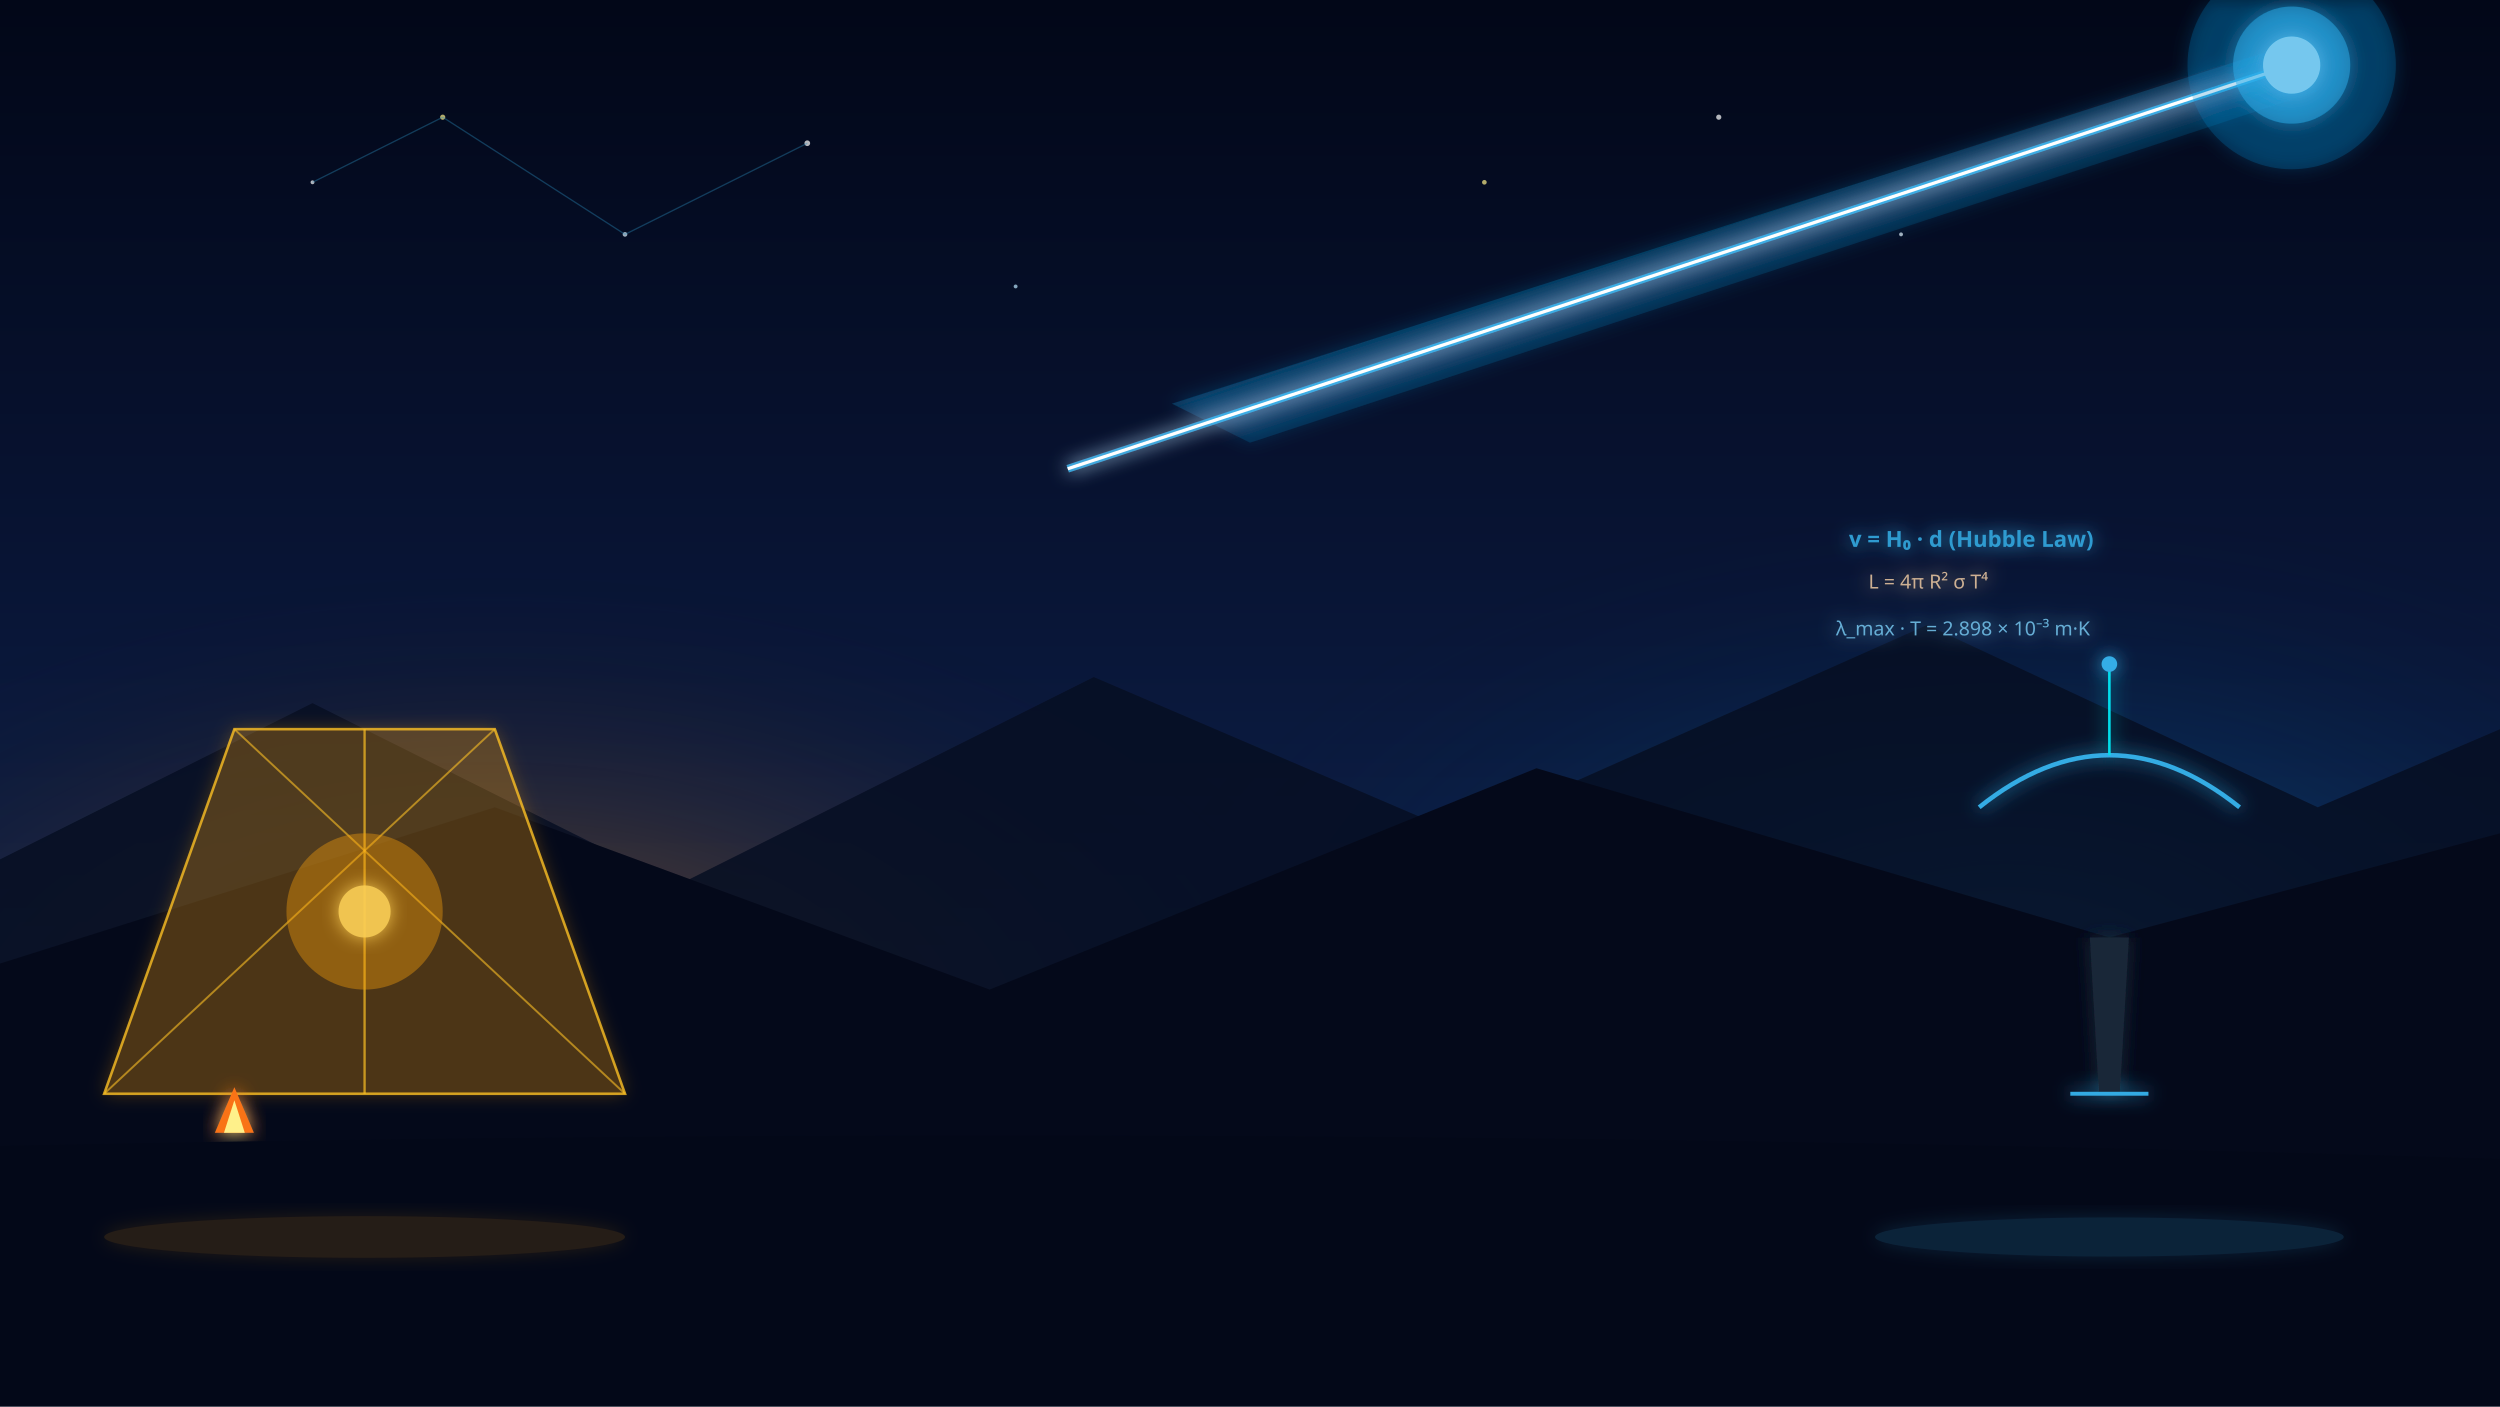
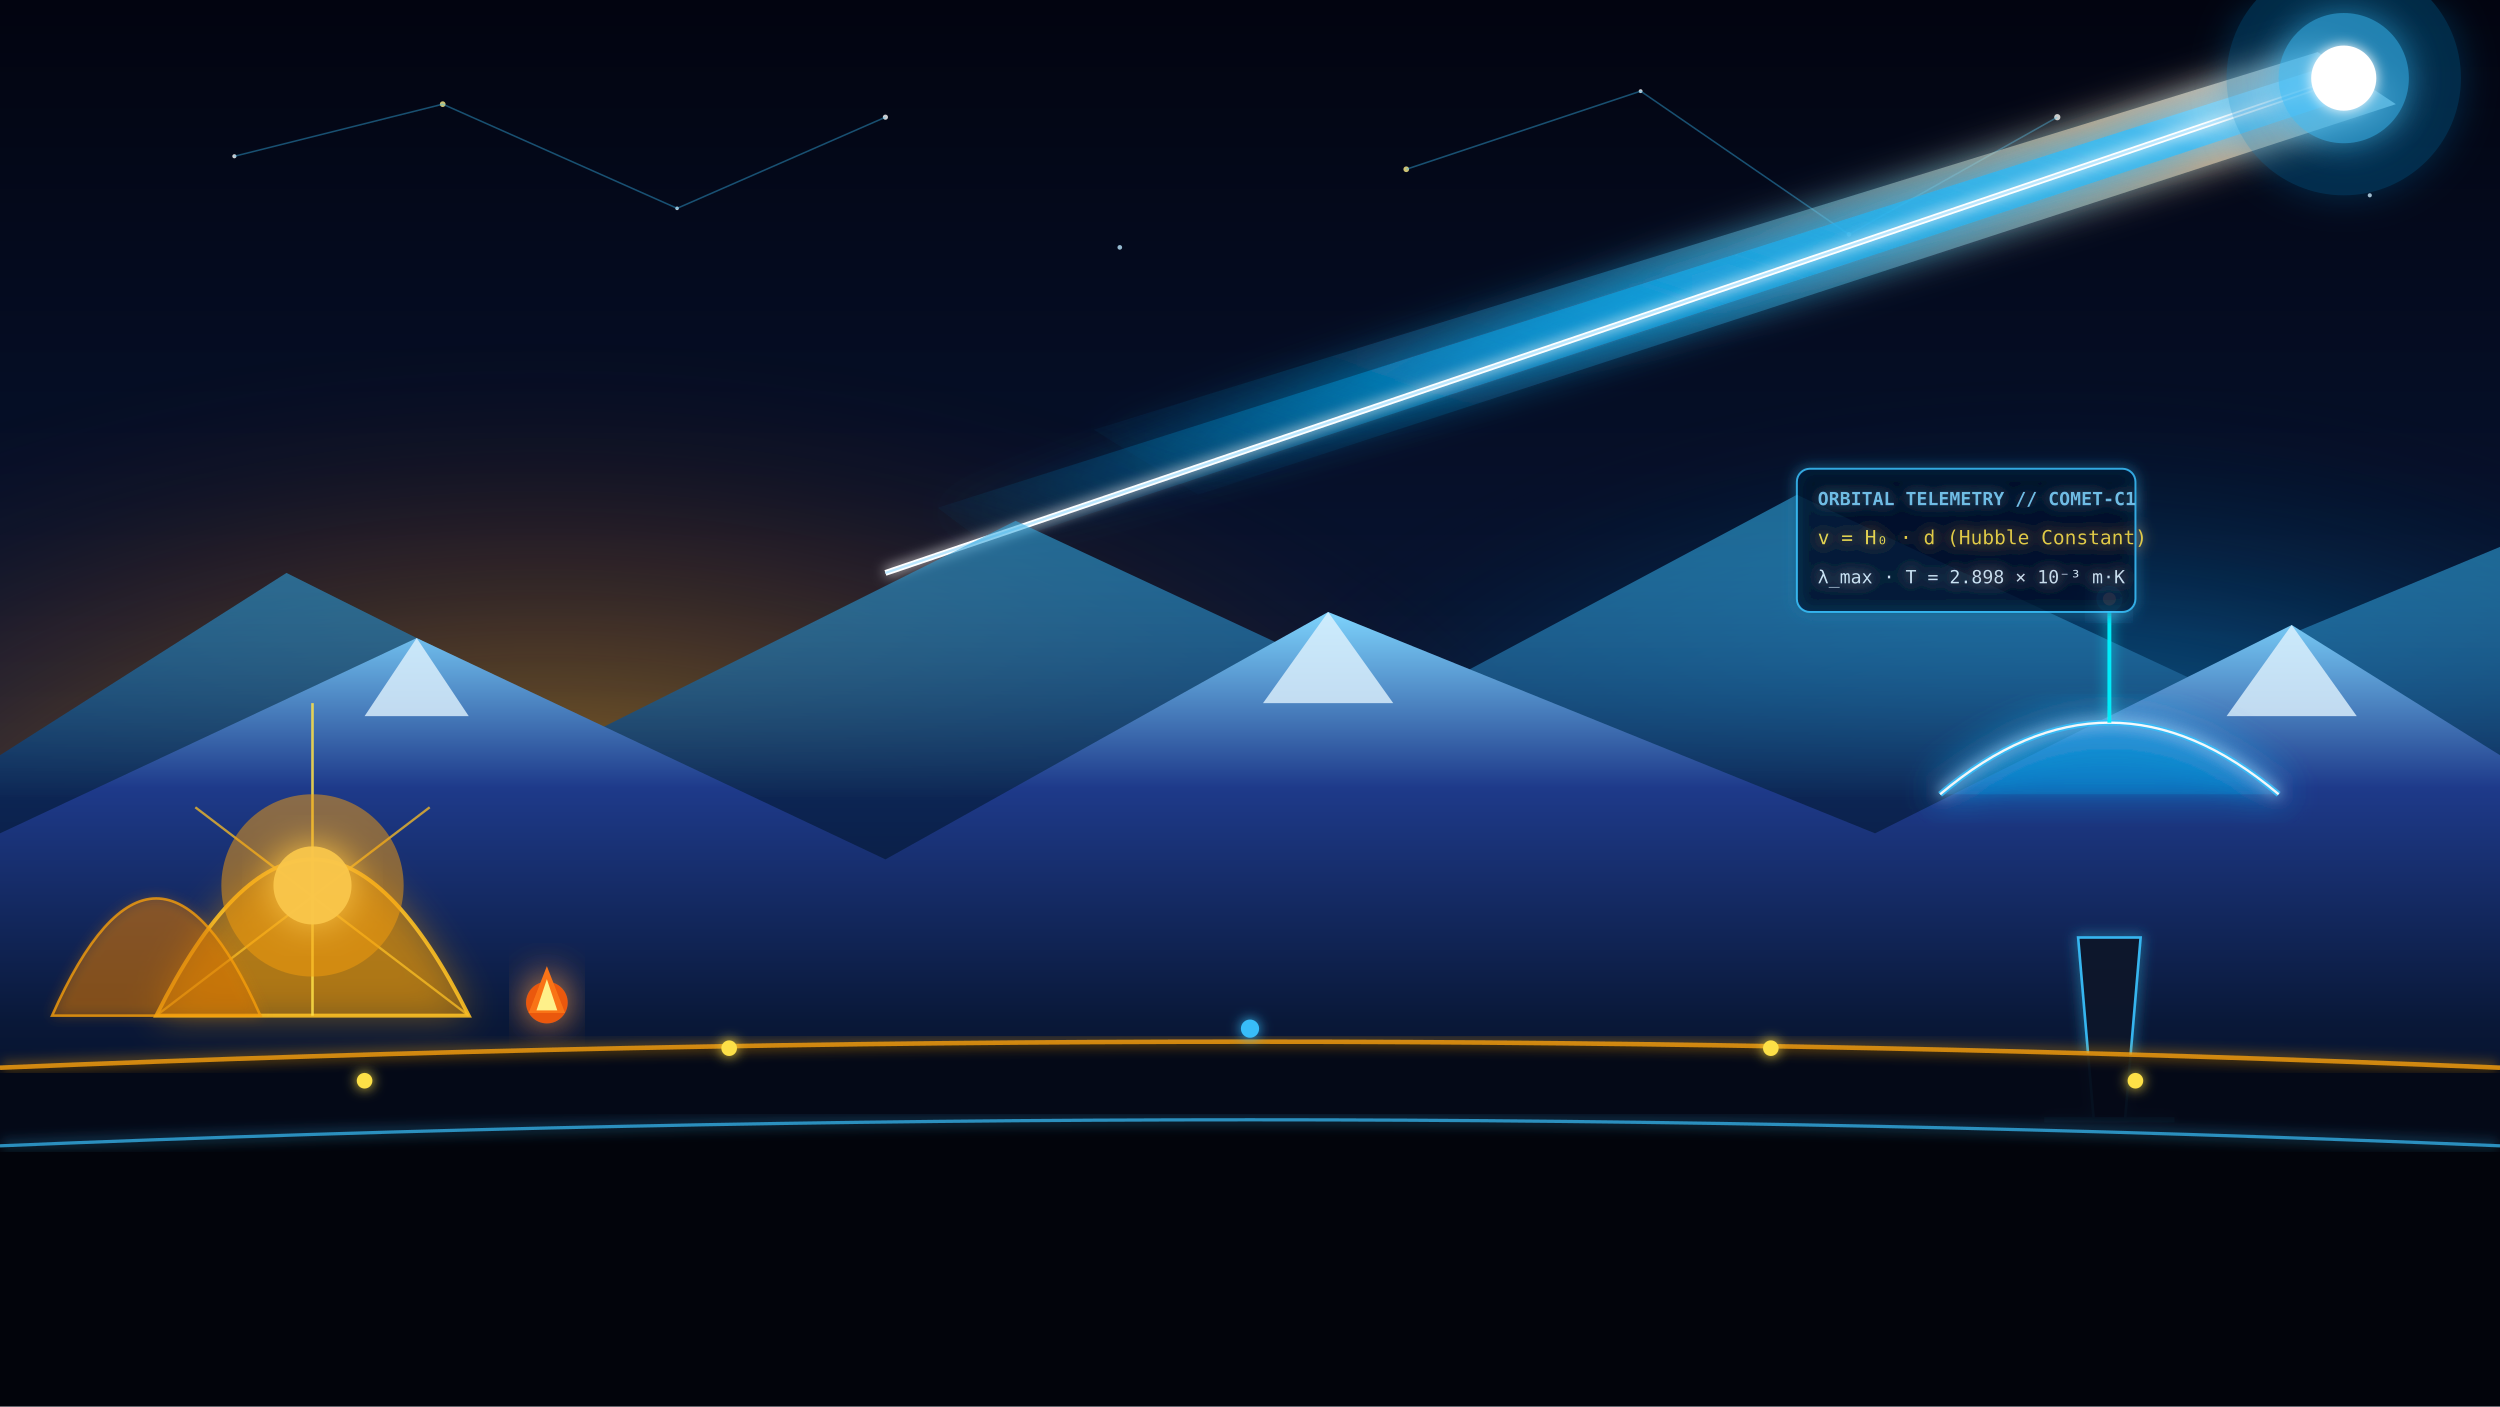
<svg xmlns="http://www.w3.org/2000/svg" viewBox="0 0 1920 1080" width="1920" height="1080">
  <defs>
-     <linearGradient id="nightSky" x1="0%" y1="0%" x2="0%" y2="100%">
-       <stop offset="0%" stop-color="#020718" />
-       <stop offset="40%" stop-color="#081434" />
-       <stop offset="80%" stop-color="#0f2552" />
-       <stop offset="100%" stop-color="#07122b" />
+     <linearGradient id="cometSkyGrad" x1="0%" y1="0%" x2="0%" y2="100%">
+       <stop offset="0%" stop-color="#020410" />
+       <stop offset="35%" stop-color="#06102a" />
+       <stop offset="70%" stop-color="#0c2048" />
+       <stop offset="90%" stop-color="#14346e" />
+       <stop offset="100%" stop-color="#07142c" />
    </linearGradient>
-     <linearGradient id="cometTail" x1="0%" y1="0%" x2="100%" y2="100%">
+     <linearGradient id="farMountainSnow" x1="0%" y1="0%" x2="0%" y2="100%">
+       <stop offset="0%" stop-color="#38bdf8" stop-opacity="0.5" />
+       <stop offset="50%" stop-color="#0c2452" />
+       <stop offset="100%" stop-color="#040e20" />
+     </linearGradient>
+     <linearGradient id="nearMountainSnow" x1="0%" y1="0%" x2="0%" y2="100%">
+       <stop offset="0%" stop-color="#7dd3fc" />
+       <stop offset="30%" stop-color="#1e3a8a" />
+       <stop offset="70%" stop-color="#091838" />
+       <stop offset="100%" stop-color="#030816" />
+     </linearGradient>
+     <linearGradient id="cometDustBeam" x1="100%" y1="0%" x2="0%" y2="100%">
      <stop offset="0%" stop-color="#ffffff" />
-       <stop offset="20%" stop-color="#38bdf8" />
-       <stop offset="60%" stop-color="#0284c7" stop-opacity="0.3" />
+       <stop offset="20%" stop-color="#fed7aa" />
+       <stop offset="55%" stop-color="#38bdf8" stop-opacity="0.45" />
+       <stop offset="85%" stop-color="#0284c7" stop-opacity="0.15" />
      <stop offset="100%" stop-color="#0369a1" stop-opacity="0" />
    </linearGradient>
-     <radialGradient id="tentGlow" cx="20%" cy="75%" r="35%">
-       <stop offset="0%" stop-color="#f59e0b" stop-opacity="0.45" />
-       <stop offset="40%" stop-color="#d97706" stop-opacity="0.2" />
-       <stop offset="100%" stop-color="#020718" stop-opacity="0" />
+     <linearGradient id="cometIonBeam" x1="100%" y1="0%" x2="0%" y2="100%">
+       <stop offset="0%" stop-color="#ffffff" />
+       <stop offset="15%" stop-color="#38bdf8" />
+       <stop offset="60%" stop-color="#0ea5e9" stop-opacity="0.6" />
+       <stop offset="100%" stop-color="#0284c7" stop-opacity="0" />
+     </linearGradient>
+     <radialGradient id="campLanternGlow" cx="22%" cy="68%" r="45%">
+       <stop offset="0%" stop-color="#fef08a" stop-opacity="0.65" />
+       <stop offset="35%" stop-color="#f59e0b" stop-opacity="0.4" />
+       <stop offset="70%" stop-color="#b45309" stop-opacity="0.15" />
+       <stop offset="100%" stop-color="#020410" stop-opacity="0" />
    </radialGradient>
-     <radialGradient id="observatoryGlow" cx="80%" cy="70%" r="35%">
-       <stop offset="0%" stop-color="#38bdf8" stop-opacity="0.35" />
-       <stop offset="40%" stop-color="#0284c7" stop-opacity="0.15" />
-       <stop offset="100%" stop-color="#020718" stop-opacity="0" />
+     <radialGradient id="telescopeGlow" cx="82%" cy="62%" r="45%">
+       <stop offset="0%" stop-color="#38bdf8" stop-opacity="0.6" />
+       <stop offset="40%" stop-color="#0284c7" stop-opacity="0.3" />
+       <stop offset="80%" stop-color="#020410" stop-opacity="0" />
    </radialGradient>
-     <filter id="glow" x="-30%" y="-30%" width="160%" height="160%">
-       <feGaussianBlur stdDeviation="7" result="blur" />
+     <filter id="glowHeavy" x="-40%" y="-40%" width="180%" height="180%">
+       <feGaussianBlur stdDeviation="14" result="blur" />
+       <feComposite in="SourceGraphic" in2="blur" operator="over" />
+     </filter>
+     <filter id="glowSoft" x="-20%" y="-20%" width="140%" height="140%">
+       <feGaussianBlur stdDeviation="5" result="blur" />
      <feComposite in="SourceGraphic" in2="blur" operator="over" />
    </filter>
  </defs>
-   <rect width="1920" height="1080" fill="url(#nightSky)" />
-   <rect width="1920" height="1080" fill="url(#tentGlow)" />
-   <rect width="1920" height="1080" fill="url(#observatoryGlow)" />
-   <g id="giantComet" filter="url(#glow)">
-     <polygon points="1740,40 1780,70 960,340 900,310" fill="url(#cometTail)" opacity="0.45" />
-     <line x1="1760" y1="50" x2="820" y2="360" stroke="#38bdf8" stroke-width="6" opacity="0.8" />
-     <line x1="1760" y1="50" x2="820" y2="360" stroke="#ffffff" stroke-width="2.5" />
-     <circle cx="1760" cy="50" r="22" fill="#ffffff" />
-     <circle cx="1760" cy="50" r="45" fill="#38bdf8" opacity="0.5" />
-     <circle cx="1760" cy="50" r="80" fill="#0284c7" opacity="0.25" />
+   <rect width="1920" height="1080" fill="url(#cometSkyGrad)" />
+   <rect width="1920" height="1080" fill="url(#campLanternGlow)" />
+   <rect width="1920" height="1080" fill="url(#telescopeGlow)" />
+   <g opacity="0.8">
+     <circle cx="180" cy="120" r="1.6" fill="#fff" />
+     <circle cx="340" cy="80" r="2.2" fill="#fef08a" />
+     <circle cx="520" cy="160" r="1.4" fill="#e0f2fe" />
+     <circle cx="680" cy="90" r="2" fill="#fff" />
+     <circle cx="860" cy="190" r="1.8" fill="#bae6fd" />
+     <circle cx="1080" cy="130" r="2.2" fill="#fef08a" />
+     <circle cx="1260" cy="70" r="1.5" fill="#fff" />
+     <circle cx="1420" cy="180" r="1.8" fill="#fed7aa" />
+     <circle cx="1580" cy="90" r="2.4" fill="#fff" />
+     <circle cx="1820" cy="150" r="1.6" fill="#e0f2fe" />
  </g>
-   <g opacity="0.7">
-     <circle cx="240" cy="140" r="1.5" fill="#fff" />
-     <circle cx="340" cy="90" r="2" fill="#fef08a" />
-     <circle cx="480" cy="180" r="1.8" fill="#e0f2fe" />
-     <circle cx="620" cy="110" r="2.2" fill="#fff" />
-     <circle cx="780" cy="220" r="1.5" fill="#bae6fd" />
-     <circle cx="1140" cy="140" r="1.8" fill="#fef08a" />
-     <circle cx="1320" cy="90" r="2" fill="#fff" />
-     <circle cx="1460" cy="180" r="1.5" fill="#e0f2fe" />
-     <line x1="240" y1="140" x2="340" y2="90" stroke="#38bdf8" stroke-width="1" opacity="0.4" />
-     <line x1="340" y1="90" x2="480" y2="180" stroke="#38bdf8" stroke-width="1" opacity="0.4" />
-     <line x1="480" y1="180" x2="620" y2="110" stroke="#38bdf8" stroke-width="1" opacity="0.4" />
+   <g stroke="#38bdf8" stroke-width="1.2" opacity="0.4" fill="none">
+     <polyline points="180,120 340,80 520,160 680,90" />
+     <polyline points="1080,130 1260,70 1420,180 1580,90" />
  </g>
-   <path d="M0,660 L240,540 L520,680 L840,520 L1120,640 L1480,480 L1780,620 L1920,560 L1920,1080 L0,1080 Z" fill="#060e22" opacity="0.85" />
-   <path d="M0,740 L380,620 L760,760 L1180,590 L1620,720 L1920,640 L1920,1080 L0,1080 Z" fill="#04091a" />
-   <g id="leftCamp">
-     <polygon points="180,560 380,560 480,840 80,840" fill="#f59e0b" opacity="0.3" filter="url(#glow)" />
-     <polygon points="180,560 380,560 480,840 80,840" fill="none" stroke="#fbbf24" stroke-width="2" opacity="0.8" />
-     <line x1="280" y1="560" x2="280" y2="840" stroke="#fbbf24" stroke-width="1.8" opacity="0.7" />
-     <line x1="180" y1="560" x2="480" y2="840" stroke="#fbbf24" stroke-width="1.5" opacity="0.6" />
-     <line x1="380" y1="560" x2="80" y2="840" stroke="#fbbf24" stroke-width="1.5" opacity="0.6" />
-     <circle cx="280" cy="700" r="20" fill="#fef08a" opacity="0.9" filter="url(#glow)" />
-     <circle cx="280" cy="700" r="60" fill="#f59e0b" opacity="0.4" />
-     <g transform="translate(180, 860)" filter="url(#glow)">
-       <polygon points="0,-25 15,10 -15,10" fill="#f97316" />
-       <polygon points="0,-15 8,10 -8,10" fill="#fef08a" />
+   <g id="greatComet">
+     <polygon points="1780,40 1840,80 920,380 840,330" fill="url(#cometDustBeam)" opacity="0.75" filter="url(#glowHeavy)" />
+     <polygon points="1790,50 1820,70 760,420 720,390" fill="url(#cometIonBeam)" opacity="0.9" filter="url(#glowHeavy)" />
+     <line x1="1800" y1="60" x2="680" y2="440" stroke="#ffffff" stroke-width="4.5" filter="url(#glowSoft)" />
+     <line x1="1800" y1="60" x2="680" y2="440" stroke="#bae6fd" stroke-width="1.8" />
+     <circle cx="1800" cy="60" r="90" fill="#0284c7" opacity="0.3" filter="url(#glowHeavy)" />
+     <circle cx="1800" cy="60" r="50" fill="#38bdf8" opacity="0.6" filter="url(#glowHeavy)" />
+     <circle cx="1800" cy="60" r="25" fill="#ffffff" filter="url(#glowSoft)" />
+   </g>
+   <path d="M0,580 L220,440 L460,560 L780,400 L1080,540 L1380,380 L1680,520 L1920,420 L1920,850 L0,850 Z" fill="url(#farMountainSnow)" />
+   <path d="M0,640 L320,490 L680,660 L1020,470 L1440,640 L1760,480 L1920,580 L1920,920 L0,920 Z" fill="url(#nearMountainSnow)" />
+   <polygon points="320,490 280,550 360,550" fill="#e0f2fe" opacity="0.8" />
+   <polygon points="1020,470 970,540 1070,540" fill="#e0f2fe" opacity="0.8" />
+   <polygon points="1760,480 1710,550 1810,550" fill="#e0f2fe" opacity="0.8" />
+   <g id="leftCampDomes">
+     <path d="M120,780 Q240,540 360,780 Z" fill="rgba(245, 158, 11, 0.45)" filter="url(#glowHeavy)" />
+     <path d="M120,780 Q240,540 360,780 Z" fill="none" stroke="#fbbf24" stroke-width="3" opacity="0.9" />
+     <line x1="240" y1="540" x2="240" y2="780" stroke="#fde047" stroke-width="2" opacity="0.85" />
+     <line x1="120" y1="780" x2="330" y2="620" stroke="#fbbf24" stroke-width="1.8" opacity="0.75" />
+     <line x1="360" y1="780" x2="150" y2="620" stroke="#fbbf24" stroke-width="1.8" opacity="0.75" />
+     <circle cx="240" cy="680" r="30" fill="#fef08a" opacity="0.95" filter="url(#glowHeavy)" />
+     <circle cx="240" cy="680" r="70" fill="#f59e0b" opacity="0.5" />
+     <path d="M40,780 Q120,600 200,780 Z" fill="rgba(217, 119, 6, 0.35)" filter="url(#glowSoft)" />
+     <path d="M40,780 Q120,600 200,780 Z" fill="none" stroke="#f59e0b" stroke-width="2" opacity="0.8" />
+     <g transform="translate(420, 770)" filter="url(#glowHeavy)">
+       <circle cx="0" cy="0" r="16" fill="#ea580c" />
+       <circle cx="0" cy="0" r="8" fill="#fef08a" />
+       <polygon points="0,-28 14,8 -14,8" fill="#f97316" />
+       <polygon points="0,-18 8,6 -8,6" fill="#fef08a" />
    </g>
  </g>
  <g id="rightObservatory">
-     <g transform="translate(1620, 600)" opacity="0.9" filter="url(#glow)">
-       <polygon points="-15,120 15,120 8,240 -8,240" fill="#1e293b" />
-       <line x1="-30" y1="240" x2="30" y2="240" stroke="#38bdf8" stroke-width="3" />
-       <path d="M-100,20 Q0,-60 100,20" fill="none" stroke="#38bdf8" stroke-width="3.5" />
-       <line x1="0" y1="-20" x2="0" y2="-90" stroke="#00f3ff" stroke-width="2" />
-       <circle cx="0" cy="-90" r="6" fill="#38bdf8" />
+     <g transform="translate(1620, 580)" opacity="0.95" filter="url(#glowSoft)">
+       <polygon points="-24,140 24,140 12,280 -12,280" fill="#0f172a" stroke="#38bdf8" stroke-width="2" />
+       <line x1="-50" y1="280" x2="50" y2="280" stroke="#38bdf8" stroke-width="4" />
+       <path d="M-130,30 Q0,-80 130,30" fill="rgba(14, 165, 233, 0.25)" stroke="#38bdf8" stroke-width="4.5" filter="url(#glowHeavy)" />
+       <path d="M-130,30 Q0,-80 130,30" fill="none" stroke="#ffffff" stroke-width="1.8" />
+       <line x1="0" y1="-25" x2="0" y2="-120" stroke="#00f3ff" stroke-width="3" />
+       <circle cx="0" cy="-120" r="10" fill="#38bdf8" filter="url(#glowHeavy)" />
+       <circle cx="0" cy="-120" r="5" fill="#ffffff" />
    </g>
-     <g opacity="0.8" transform="translate(1420, 420)" filter="url(#glow)">
-       <text x="0" y="0" fill="#38bdf8" font-family="sans-serif" font-size="17" font-weight="bold">v = H₀ · d (Hubble Law)</text>
-       <text x="15" y="32" fill="#fed7aa" font-family="sans-serif" font-size="15">L = 4π R² σ T⁴</text>
-       <text x="-10" y="68" fill="#7dd3fc" font-family="sans-serif" font-size="15">λ_max · T = 2.898 × 10⁻³ m·K</text>
+     <g opacity="0.88" transform="translate(1380, 360)" filter="url(#glowSoft)">
+       <rect x="0" y="0" width="260" height="110" fill="rgba(6, 16, 44, 0.85)" rx="10" stroke="#38bdf8" stroke-width="1.5" />
+       <text x="16" y="28" fill="#7dd3fc" font-family="monospace" font-size="14" font-weight="bold">ORBITAL TELEMETRY // COMET-C1</text>
+       <text x="16" y="58" fill="#fde047" font-family="monospace" font-size="15">v = H₀ · d (Hubble Constant)</text>
+       <text x="16" y="88" fill="#e0f2fe" font-family="monospace" font-size="14">λ_max · T = 2.898 × 10⁻³ m·K</text>
    </g>
  </g>
-   <path d="M0,880 Q960,860 1920,890 L1920,1080 L0,1080 Z" fill="#030818" />
-   <ellipse cx="280" cy="950" rx="200" ry="16" fill="#f59e0b" opacity="0.14" filter="url(#glow)" />
-   <ellipse cx="1620" cy="950" rx="180" ry="15" fill="#38bdf8" opacity="0.15" filter="url(#glow)" />
+   <path d="M0,820 Q960,780 1920,820 L1920,1080 L0,1080 Z" fill="#040816" opacity="0.95" />
+   <path d="M0,880 Q960,840 1920,880 L1920,1080 L0,1080 Z" fill="#02040b" />
+   <path d="M0,820 Q960,780 1920,820" stroke="#f59e0b" stroke-width="3.5" fill="none" opacity="0.85" filter="url(#glowSoft)" />
+   <path d="M0,880 Q960,840 1920,880" stroke="#38bdf8" stroke-width="2.5" fill="none" opacity="0.75" filter="url(#glowSoft)" />
+   <g fill="#fde047" filter="url(#glowSoft)">
+     <circle cx="280" cy="830" r="6" />
+     <circle cx="560" cy="805" r="6" />
+     <circle cx="960" cy="790" r="7" fill="#38bdf8" />
+     <circle cx="1360" cy="805" r="6" />
+     <circle cx="1640" cy="830" r="6" />
+   </g>
</svg>
